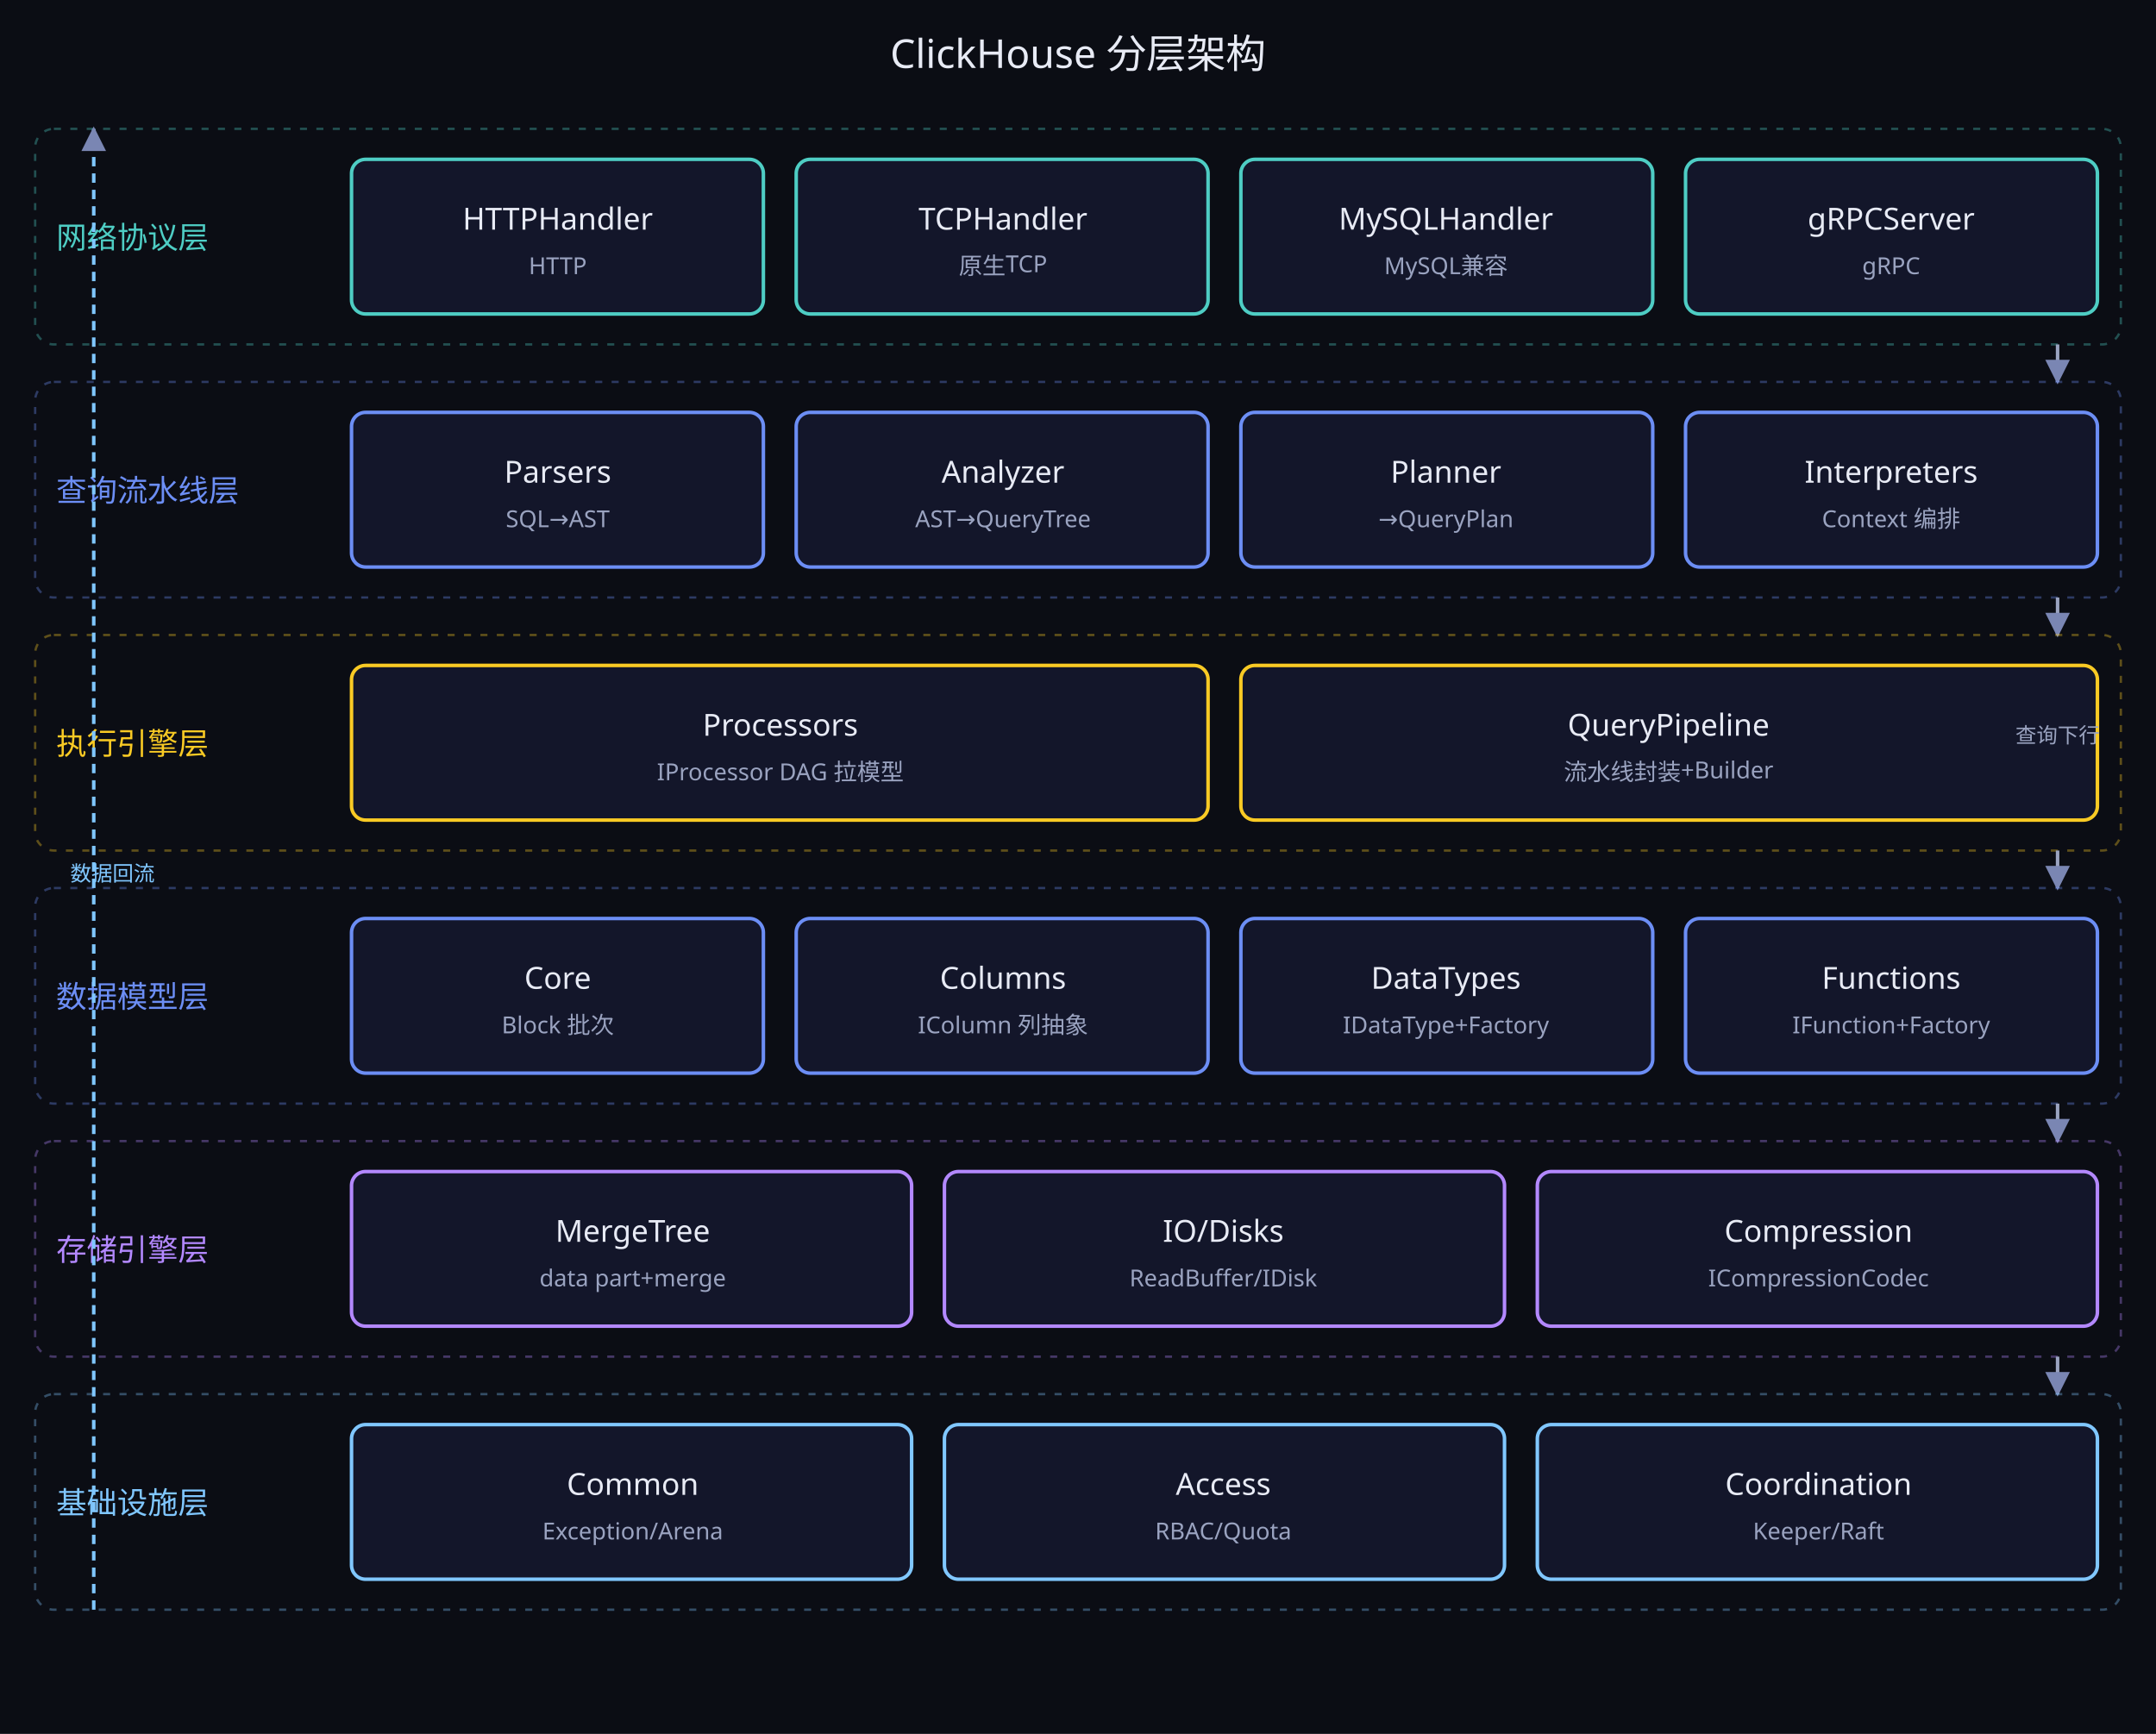
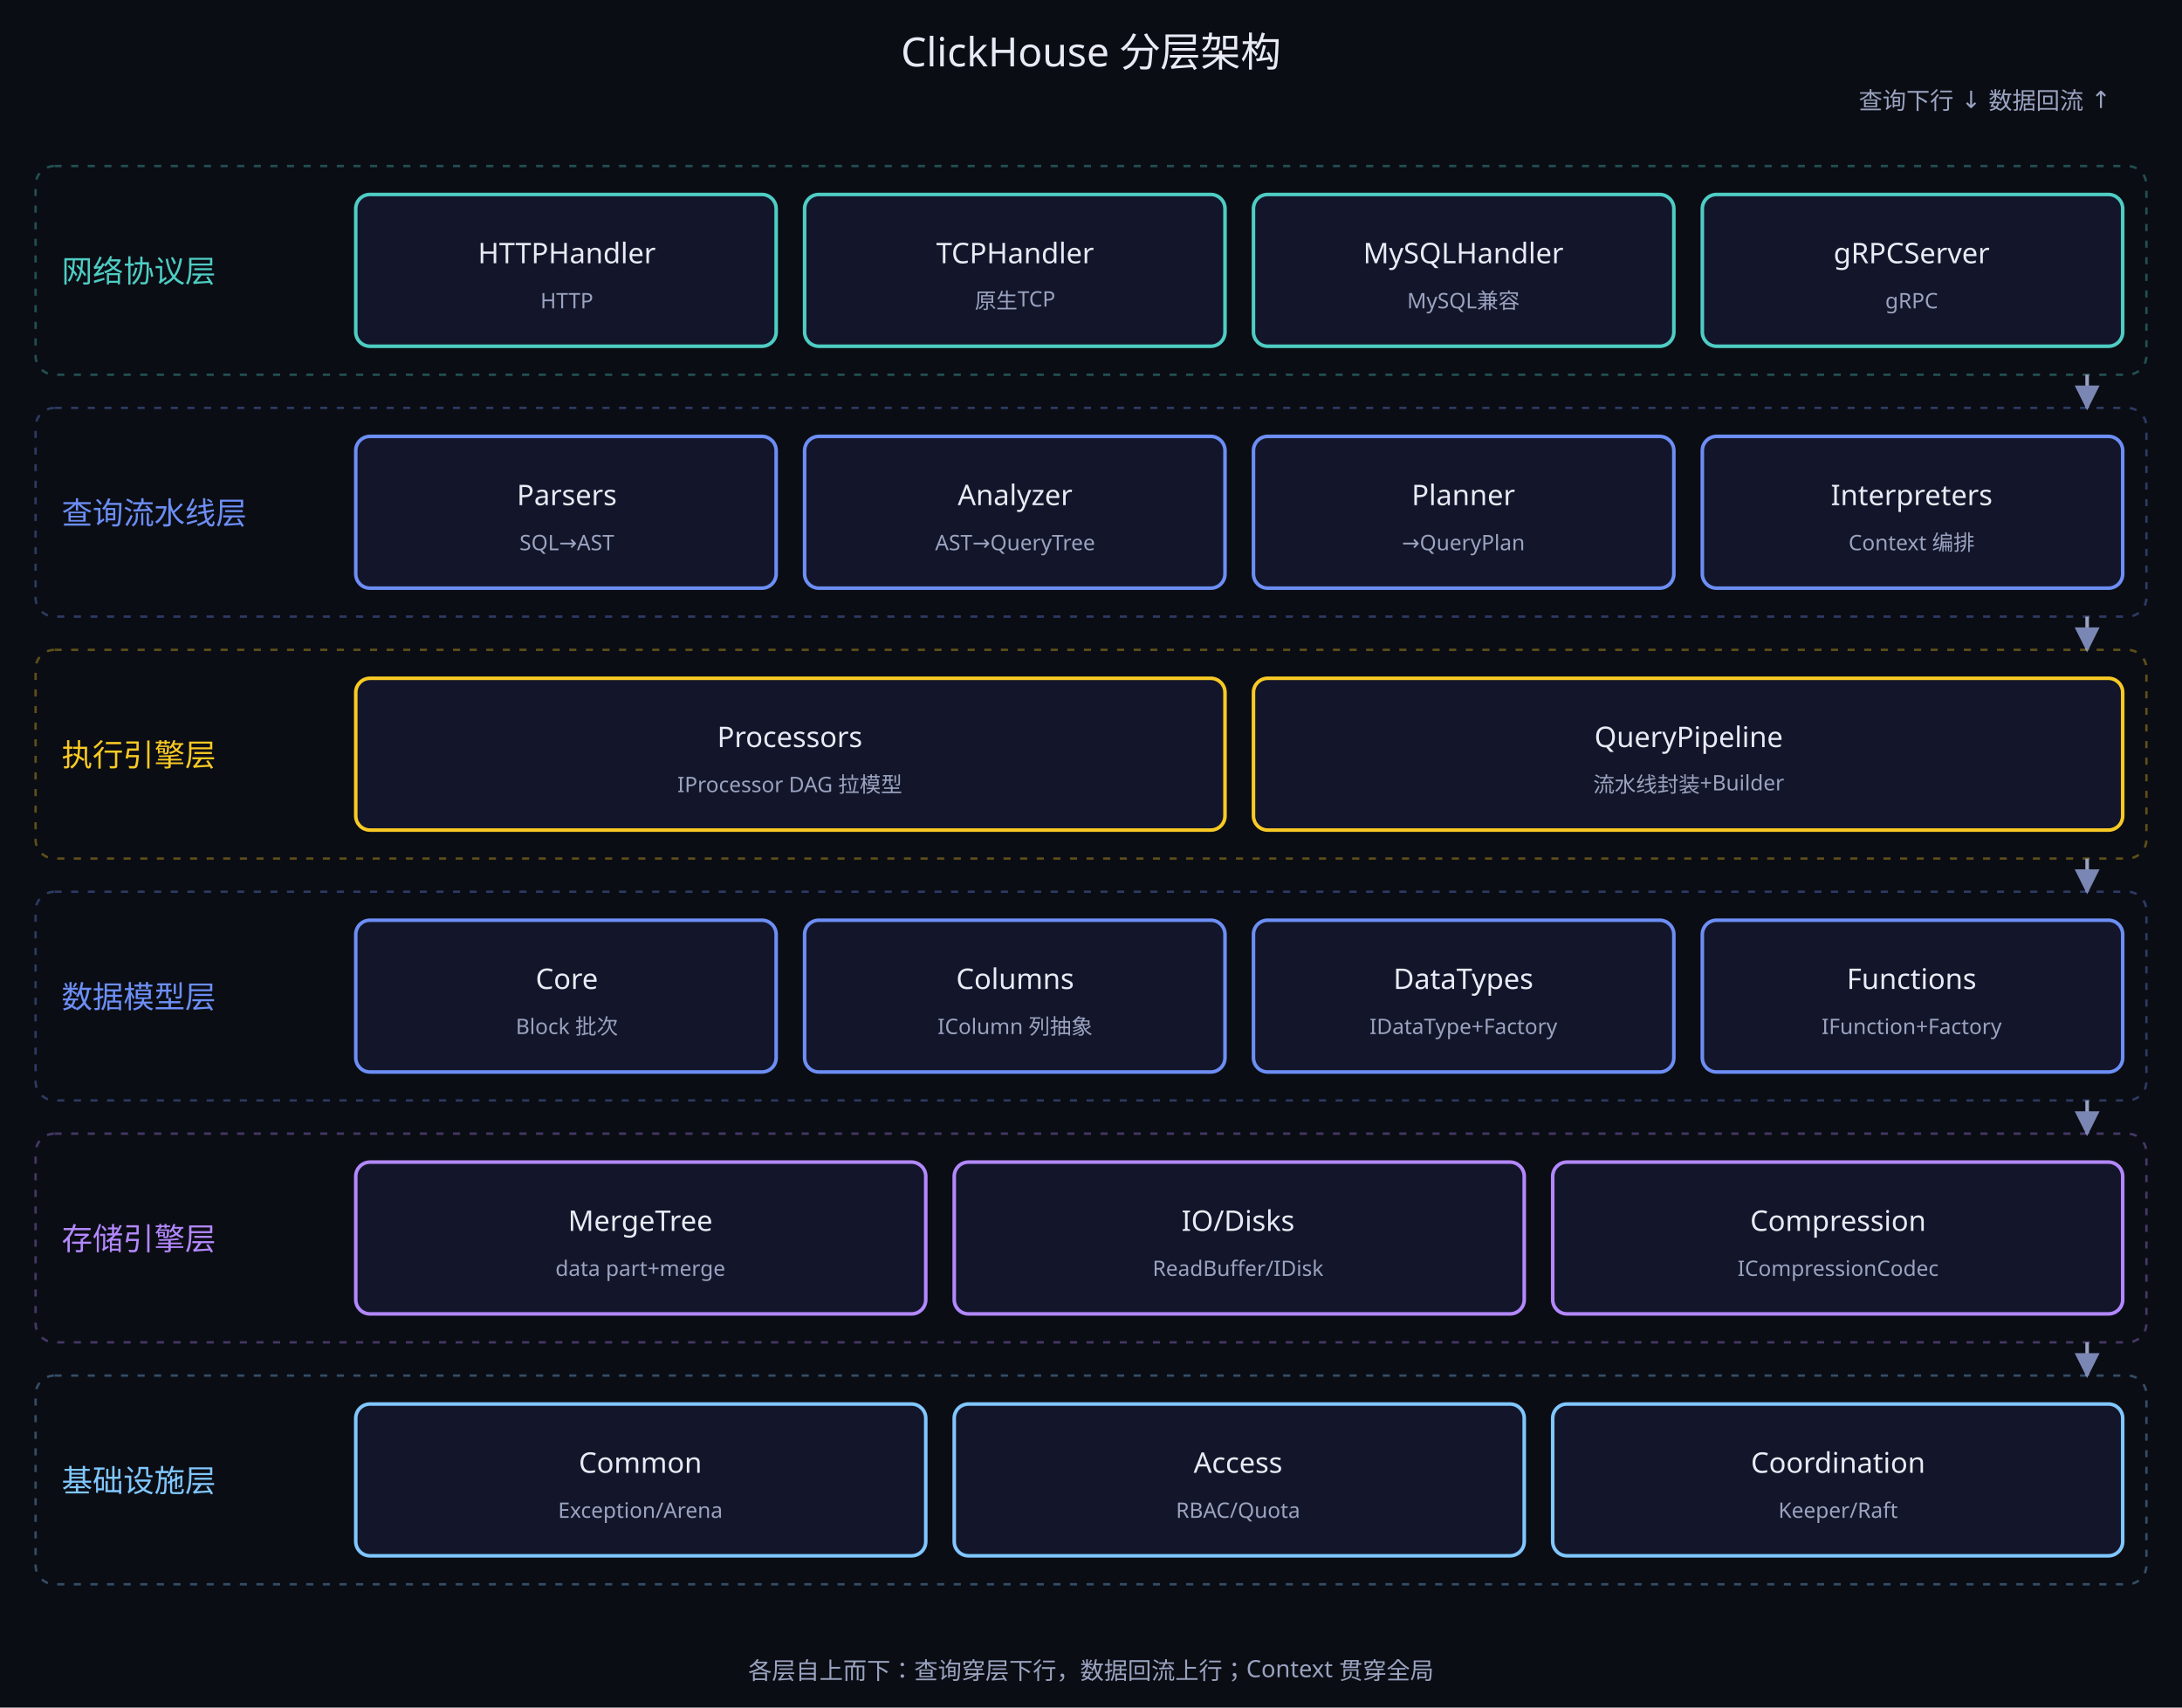
- <svg xmlns="http://www.w3.org/2000/svg" width="920" height="740" viewBox="0 0 920 740" font-family="system-ui, sans-serif">
-   <rect width="920" height="740" fill="#0b0d14" />
+ <svg xmlns="http://www.w3.org/2000/svg" width="920" height="720" viewBox="0 0 920 720" font-family="system-ui, sans-serif">
+   <rect width="920" height="720" fill="#0b0d14" />
  <defs>
    <marker id="arrow" viewBox="0 0 10 10" refX="9" refY="5" markerWidth="7" markerHeight="7" orient="auto">
      <path d="M0,0 L10,5 L0,10 z" fill="#7a86b3" />
    </marker>
    <marker id="arrowc" viewBox="0 0 10 10" refX="9" refY="5" markerWidth="7" markerHeight="7" orient="auto">
      <path d="M0,0 L10,5 L0,10 z" fill="#4ecdc4" />
    </marker>
    <marker id="arrowy" viewBox="0 0 10 10" refX="9" refY="5" markerWidth="7" markerHeight="7" orient="auto">
      <path d="M0,0 L10,5 L0,10 z" fill="#f9ca24" />
    </marker>
    <marker id="arrowp" viewBox="0 0 10 10" refX="9" refY="5" markerWidth="7" markerHeight="7" orient="auto">
      <path d="M0,0 L10,5 L0,10 z" fill="#b388ff" />
    </marker>
    <marker id="arrowb" viewBox="0 0 10 10" refX="9" refY="5" markerWidth="7" markerHeight="7" orient="auto">
      <path d="M0,0 L10,5 L0,10 z" fill="#6c8ef5" />
    </marker>
  </defs>
-   <text x="460.0" y="29" text-anchor="middle" fill="#e8ebf5" font-size="17">ClickHouse 分层架构</text>
-   <rect x="15" y="55" width="890" height="92" rx="8" fill="none" stroke="#4ecdc4" stroke-width="1" stroke-dasharray="3 4" opacity="0.35" />
-   <text x="24" y="106.0" text-anchor="start" fill="#4ecdc4" font-size="13">网络协议层</text>
-   <rect x="150.0" y="68" width="175.75" height="66" rx="6" fill="#13162a" stroke="#4ecdc4" stroke-width="1.5" />
-   <text x="238" y="98" text-anchor="middle" fill="#e8ebf5" font-size="13">HTTPHandler</text>
-   <text x="238" y="117" text-anchor="middle" fill="#9aa3c0" font-size="10">HTTP</text>
-   <rect x="339.75" y="68" width="175.75" height="66" rx="6" fill="#13162a" stroke="#4ecdc4" stroke-width="1.5" />
-   <text x="428" y="98" text-anchor="middle" fill="#e8ebf5" font-size="13">TCPHandler</text>
-   <text x="428" y="117" text-anchor="middle" fill="#9aa3c0" font-size="10">原生TCP</text>
-   <rect x="529.5" y="68" width="175.75" height="66" rx="6" fill="#13162a" stroke="#4ecdc4" stroke-width="1.5" />
-   <text x="617" y="98" text-anchor="middle" fill="#e8ebf5" font-size="13">MySQLHandler</text>
-   <text x="617" y="117" text-anchor="middle" fill="#9aa3c0" font-size="10">MySQL兼容</text>
-   <rect x="719.25" y="68" width="175.75" height="66" rx="6" fill="#13162a" stroke="#4ecdc4" stroke-width="1.5" />
-   <text x="807" y="98" text-anchor="middle" fill="#e8ebf5" font-size="13">gRPCServer</text>
-   <text x="807" y="117" text-anchor="middle" fill="#9aa3c0" font-size="10">gRPC</text>
-   <path d="M878,147 L878,163" fill="none" stroke="#9aa3c0" stroke-width="1.5" marker-end="url(#arrow)" />
-   <rect x="15" y="163" width="890" height="92" rx="8" fill="none" stroke="#6c8ef5" stroke-width="1" stroke-dasharray="3 4" opacity="0.35" />
-   <text x="24" y="214.0" text-anchor="start" fill="#6c8ef5" font-size="13">查询流水线层</text>
-   <rect x="150.0" y="176" width="175.75" height="66" rx="6" fill="#13162a" stroke="#6c8ef5" stroke-width="1.5" />
-   <text x="238" y="206" text-anchor="middle" fill="#e8ebf5" font-size="13">Parsers</text>
-   <text x="238" y="225" text-anchor="middle" fill="#9aa3c0" font-size="10">SQL→AST</text>
-   <rect x="339.75" y="176" width="175.75" height="66" rx="6" fill="#13162a" stroke="#6c8ef5" stroke-width="1.5" />
-   <text x="428" y="206" text-anchor="middle" fill="#e8ebf5" font-size="13">Analyzer</text>
-   <text x="428" y="225" text-anchor="middle" fill="#9aa3c0" font-size="10">AST→QueryTree</text>
-   <rect x="529.5" y="176" width="175.75" height="66" rx="6" fill="#13162a" stroke="#6c8ef5" stroke-width="1.5" />
-   <text x="617" y="206" text-anchor="middle" fill="#e8ebf5" font-size="13">Planner</text>
-   <text x="617" y="225" text-anchor="middle" fill="#9aa3c0" font-size="10">→QueryPlan</text>
-   <rect x="719.25" y="176" width="175.75" height="66" rx="6" fill="#13162a" stroke="#6c8ef5" stroke-width="1.5" />
-   <text x="807" y="206" text-anchor="middle" fill="#e8ebf5" font-size="13">Interpreters</text>
-   <text x="807" y="225" text-anchor="middle" fill="#9aa3c0" font-size="10">Context 编排</text>
-   <path d="M878,255 L878,271" fill="none" stroke="#9aa3c0" stroke-width="1.5" marker-end="url(#arrow)" />
-   <rect x="15" y="271" width="890" height="92" rx="8" fill="none" stroke="#f9ca24" stroke-width="1" stroke-dasharray="3 4" opacity="0.35" />
-   <text x="24" y="322.0" text-anchor="start" fill="#f9ca24" font-size="13">执行引擎层</text>
-   <rect x="150.0" y="284" width="365.5" height="66" rx="6" fill="#13162a" stroke="#f9ca24" stroke-width="1.5" />
-   <text x="333" y="314" text-anchor="middle" fill="#e8ebf5" font-size="13">Processors</text>
-   <text x="333" y="333" text-anchor="middle" fill="#9aa3c0" font-size="10">IProcessor DAG 拉模型</text>
-   <rect x="529.5" y="284" width="365.5" height="66" rx="6" fill="#13162a" stroke="#f9ca24" stroke-width="1.5" />
-   <text x="712" y="314" text-anchor="middle" fill="#e8ebf5" font-size="13">QueryPipeline</text>
-   <text x="712" y="333" text-anchor="middle" fill="#9aa3c0" font-size="10">流水线封装+Builder</text>
-   <path d="M878,363 L878,379" fill="none" stroke="#9aa3c0" stroke-width="1.5" marker-end="url(#arrow)" />
-   <rect x="15" y="379" width="890" height="92" rx="8" fill="none" stroke="#6c8ef5" stroke-width="1" stroke-dasharray="3 4" opacity="0.35" />
-   <text x="24" y="430.0" text-anchor="start" fill="#6c8ef5" font-size="13">数据模型层</text>
-   <rect x="150.0" y="392" width="175.75" height="66" rx="6" fill="#13162a" stroke="#6c8ef5" stroke-width="1.5" />
-   <text x="238" y="422" text-anchor="middle" fill="#e8ebf5" font-size="13">Core</text>
-   <text x="238" y="441" text-anchor="middle" fill="#9aa3c0" font-size="10">Block 批次</text>
-   <rect x="339.75" y="392" width="175.75" height="66" rx="6" fill="#13162a" stroke="#6c8ef5" stroke-width="1.5" />
-   <text x="428" y="422" text-anchor="middle" fill="#e8ebf5" font-size="13">Columns</text>
-   <text x="428" y="441" text-anchor="middle" fill="#9aa3c0" font-size="10">IColumn 列抽象</text>
-   <rect x="529.5" y="392" width="175.75" height="66" rx="6" fill="#13162a" stroke="#6c8ef5" stroke-width="1.5" />
-   <text x="617" y="422" text-anchor="middle" fill="#e8ebf5" font-size="13">DataTypes</text>
-   <text x="617" y="441" text-anchor="middle" fill="#9aa3c0" font-size="10">IDataType+Factory</text>
-   <rect x="719.25" y="392" width="175.75" height="66" rx="6" fill="#13162a" stroke="#6c8ef5" stroke-width="1.5" />
-   <text x="807" y="422" text-anchor="middle" fill="#e8ebf5" font-size="13">Functions</text>
-   <text x="807" y="441" text-anchor="middle" fill="#9aa3c0" font-size="10">IFunction+Factory</text>
-   <path d="M878,471 L878,487" fill="none" stroke="#9aa3c0" stroke-width="1.5" marker-end="url(#arrow)" />
-   <rect x="15" y="487" width="890" height="92" rx="8" fill="none" stroke="#b388ff" stroke-width="1" stroke-dasharray="3 4" opacity="0.35" />
-   <text x="24" y="538.0" text-anchor="start" fill="#b388ff" font-size="13">存储引擎层</text>
-   <rect x="150.0" y="500" width="239.0" height="66" rx="6" fill="#13162a" stroke="#b388ff" stroke-width="1.5" />
-   <text x="270" y="530" text-anchor="middle" fill="#e8ebf5" font-size="13">MergeTree</text>
-   <text x="270" y="549" text-anchor="middle" fill="#9aa3c0" font-size="10">data part+merge</text>
-   <rect x="403.0" y="500" width="239.0" height="66" rx="6" fill="#13162a" stroke="#b388ff" stroke-width="1.5" />
-   <text x="522" y="530" text-anchor="middle" fill="#e8ebf5" font-size="13">IO/Disks</text>
-   <text x="522" y="549" text-anchor="middle" fill="#9aa3c0" font-size="10">ReadBuffer/IDisk</text>
-   <rect x="656.0" y="500" width="239.0" height="66" rx="6" fill="#13162a" stroke="#b388ff" stroke-width="1.5" />
-   <text x="776" y="530" text-anchor="middle" fill="#e8ebf5" font-size="13">Compression</text>
-   <text x="776" y="549" text-anchor="middle" fill="#9aa3c0" font-size="10">ICompressionCodec</text>
-   <path d="M878,579 L878,595" fill="none" stroke="#9aa3c0" stroke-width="1.5" marker-end="url(#arrow)" />
-   <rect x="15" y="595" width="890" height="92" rx="8" fill="none" stroke="#80c7ff" stroke-width="1" stroke-dasharray="3 4" opacity="0.35" />
-   <text x="24" y="646.0" text-anchor="start" fill="#80c7ff" font-size="13">基础设施层</text>
-   <rect x="150.0" y="608" width="239.0" height="66" rx="6" fill="#13162a" stroke="#80c7ff" stroke-width="1.5" />
-   <text x="270" y="638" text-anchor="middle" fill="#e8ebf5" font-size="13">Common</text>
-   <text x="270" y="657" text-anchor="middle" fill="#9aa3c0" font-size="10">Exception/Arena</text>
-   <rect x="403.0" y="608" width="239.0" height="66" rx="6" fill="#13162a" stroke="#80c7ff" stroke-width="1.5" />
-   <text x="522" y="638" text-anchor="middle" fill="#e8ebf5" font-size="13">Access</text>
-   <text x="522" y="657" text-anchor="middle" fill="#9aa3c0" font-size="10">RBAC/Quota</text>
-   <rect x="656.0" y="608" width="239.0" height="66" rx="6" fill="#13162a" stroke="#80c7ff" stroke-width="1.5" />
-   <text x="776" y="638" text-anchor="middle" fill="#e8ebf5" font-size="13">Coordination</text>
-   <text x="776" y="657" text-anchor="middle" fill="#9aa3c0" font-size="10">Keeper/Raft</text>
-   <text x="878" y="317.0" text-anchor="middle" fill="#9aa3c0" font-size="9">查询
- 下行</text>
-   <path d="M40,687 L40,55" fill="none" stroke="#80c7ff" stroke-width="1.5" stroke-dasharray="4 3" marker-end="url(#arrow)" />
-   <text x="30" y="376.0" text-anchor="start" fill="#80c7ff" font-size="9">数据回流</text>
+   <text x="460.0" y="28" text-anchor="middle" fill="#e8ebf5" font-size="17">ClickHouse 分层架构</text>
+   <text x="890" y="46" text-anchor="end" fill="#9aa3c0" font-size="10">查询下行 ↓  数据回流 ↑</text>
+   <rect x="15" y="70" width="890" height="88" rx="8" fill="none" stroke="#4ecdc4" stroke-width="1" stroke-dasharray="3 4" opacity="0.35" />
+   <text x="26" y="119.0" text-anchor="start" fill="#4ecdc4" font-size="13">网络协议层</text>
+   <rect x="150.0" y="82" width="177.25" height="64" rx="6" fill="#13162a" stroke="#4ecdc4" stroke-width="1.5" />
+   <text x="239" y="111" text-anchor="middle" fill="#e8ebf5" font-size="12">HTTPHandler</text>
+   <text x="239" y="130" text-anchor="middle" fill="#9aa3c0" font-size="9">HTTP</text>
+   <rect x="339.25" y="82" width="177.25" height="64" rx="6" fill="#13162a" stroke="#4ecdc4" stroke-width="1.5" />
+   <text x="428" y="111" text-anchor="middle" fill="#e8ebf5" font-size="12">TCPHandler</text>
+   <text x="428" y="130" text-anchor="middle" fill="#9aa3c0" font-size="9">原生TCP</text>
+   <rect x="528.5" y="82" width="177.25" height="64" rx="6" fill="#13162a" stroke="#4ecdc4" stroke-width="1.5" />
+   <text x="617" y="111" text-anchor="middle" fill="#e8ebf5" font-size="12">MySQLHandler</text>
+   <text x="617" y="130" text-anchor="middle" fill="#9aa3c0" font-size="9">MySQL兼容</text>
+   <rect x="717.75" y="82" width="177.25" height="64" rx="6" fill="#13162a" stroke="#4ecdc4" stroke-width="1.5" />
+   <text x="806" y="111" text-anchor="middle" fill="#e8ebf5" font-size="12">gRPCServer</text>
+   <text x="806" y="130" text-anchor="middle" fill="#9aa3c0" font-size="9">gRPC</text>
+   <path d="M880,158 L880,172" fill="none" stroke="#9aa3c0" stroke-width="1.5" marker-end="url(#arrow)" />
+   <rect x="15" y="172" width="890" height="88" rx="8" fill="none" stroke="#6c8ef5" stroke-width="1" stroke-dasharray="3 4" opacity="0.35" />
+   <text x="26" y="221.0" text-anchor="start" fill="#6c8ef5" font-size="13">查询流水线层</text>
+   <rect x="150.0" y="184" width="177.25" height="64" rx="6" fill="#13162a" stroke="#6c8ef5" stroke-width="1.5" />
+   <text x="239" y="213" text-anchor="middle" fill="#e8ebf5" font-size="12">Parsers</text>
+   <text x="239" y="232" text-anchor="middle" fill="#9aa3c0" font-size="9">SQL→AST</text>
+   <rect x="339.25" y="184" width="177.25" height="64" rx="6" fill="#13162a" stroke="#6c8ef5" stroke-width="1.5" />
+   <text x="428" y="213" text-anchor="middle" fill="#e8ebf5" font-size="12">Analyzer</text>
+   <text x="428" y="232" text-anchor="middle" fill="#9aa3c0" font-size="9">AST→QueryTree</text>
+   <rect x="528.5" y="184" width="177.25" height="64" rx="6" fill="#13162a" stroke="#6c8ef5" stroke-width="1.5" />
+   <text x="617" y="213" text-anchor="middle" fill="#e8ebf5" font-size="12">Planner</text>
+   <text x="617" y="232" text-anchor="middle" fill="#9aa3c0" font-size="9">→QueryPlan</text>
+   <rect x="717.75" y="184" width="177.25" height="64" rx="6" fill="#13162a" stroke="#6c8ef5" stroke-width="1.5" />
+   <text x="806" y="213" text-anchor="middle" fill="#e8ebf5" font-size="12">Interpreters</text>
+   <text x="806" y="232" text-anchor="middle" fill="#9aa3c0" font-size="9">Context 编排</text>
+   <path d="M880,260 L880,274" fill="none" stroke="#9aa3c0" stroke-width="1.5" marker-end="url(#arrow)" />
+   <rect x="15" y="274" width="890" height="88" rx="8" fill="none" stroke="#f9ca24" stroke-width="1" stroke-dasharray="3 4" opacity="0.35" />
+   <text x="26" y="323.0" text-anchor="start" fill="#f9ca24" font-size="13">执行引擎层</text>
+   <rect x="150.0" y="286" width="366.5" height="64" rx="6" fill="#13162a" stroke="#f9ca24" stroke-width="1.5" />
+   <text x="333" y="315" text-anchor="middle" fill="#e8ebf5" font-size="12">Processors</text>
+   <text x="333" y="334" text-anchor="middle" fill="#9aa3c0" font-size="9">IProcessor DAG 拉模型</text>
+   <rect x="528.5" y="286" width="366.5" height="64" rx="6" fill="#13162a" stroke="#f9ca24" stroke-width="1.5" />
+   <text x="712" y="315" text-anchor="middle" fill="#e8ebf5" font-size="12">QueryPipeline</text>
+   <text x="712" y="334" text-anchor="middle" fill="#9aa3c0" font-size="9">流水线封装+Builder</text>
+   <path d="M880,362 L880,376" fill="none" stroke="#9aa3c0" stroke-width="1.5" marker-end="url(#arrow)" />
+   <rect x="15" y="376" width="890" height="88" rx="8" fill="none" stroke="#6c8ef5" stroke-width="1" stroke-dasharray="3 4" opacity="0.35" />
+   <text x="26" y="425.0" text-anchor="start" fill="#6c8ef5" font-size="13">数据模型层</text>
+   <rect x="150.0" y="388" width="177.25" height="64" rx="6" fill="#13162a" stroke="#6c8ef5" stroke-width="1.5" />
+   <text x="239" y="417" text-anchor="middle" fill="#e8ebf5" font-size="12">Core</text>
+   <text x="239" y="436" text-anchor="middle" fill="#9aa3c0" font-size="9">Block 批次</text>
+   <rect x="339.25" y="388" width="177.25" height="64" rx="6" fill="#13162a" stroke="#6c8ef5" stroke-width="1.5" />
+   <text x="428" y="417" text-anchor="middle" fill="#e8ebf5" font-size="12">Columns</text>
+   <text x="428" y="436" text-anchor="middle" fill="#9aa3c0" font-size="9">IColumn 列抽象</text>
+   <rect x="528.5" y="388" width="177.25" height="64" rx="6" fill="#13162a" stroke="#6c8ef5" stroke-width="1.5" />
+   <text x="617" y="417" text-anchor="middle" fill="#e8ebf5" font-size="12">DataTypes</text>
+   <text x="617" y="436" text-anchor="middle" fill="#9aa3c0" font-size="9">IDataType+Factory</text>
+   <rect x="717.75" y="388" width="177.25" height="64" rx="6" fill="#13162a" stroke="#6c8ef5" stroke-width="1.5" />
+   <text x="806" y="417" text-anchor="middle" fill="#e8ebf5" font-size="12">Functions</text>
+   <text x="806" y="436" text-anchor="middle" fill="#9aa3c0" font-size="9">IFunction+Factory</text>
+   <path d="M880,464 L880,478" fill="none" stroke="#9aa3c0" stroke-width="1.5" marker-end="url(#arrow)" />
+   <rect x="15" y="478" width="890" height="88" rx="8" fill="none" stroke="#b388ff" stroke-width="1" stroke-dasharray="3 4" opacity="0.35" />
+   <text x="26" y="527.0" text-anchor="start" fill="#b388ff" font-size="13">存储引擎层</text>
+   <rect x="150.0" y="490" width="240.333" height="64" rx="6" fill="#13162a" stroke="#b388ff" stroke-width="1.5" />
+   <text x="270" y="519" text-anchor="middle" fill="#e8ebf5" font-size="12">MergeTree</text>
+   <text x="270" y="538" text-anchor="middle" fill="#9aa3c0" font-size="9">data part+merge</text>
+   <rect x="402.333" y="490" width="240.333" height="64" rx="6" fill="#13162a" stroke="#b388ff" stroke-width="1.5" />
+   <text x="522" y="519" text-anchor="middle" fill="#e8ebf5" font-size="12">IO/Disks</text>
+   <text x="522" y="538" text-anchor="middle" fill="#9aa3c0" font-size="9">ReadBuffer/IDisk</text>
+   <rect x="654.667" y="490" width="240.333" height="64" rx="6" fill="#13162a" stroke="#b388ff" stroke-width="1.5" />
+   <text x="775" y="519" text-anchor="middle" fill="#e8ebf5" font-size="12">Compression</text>
+   <text x="775" y="538" text-anchor="middle" fill="#9aa3c0" font-size="9">ICompressionCodec</text>
+   <path d="M880,566 L880,580" fill="none" stroke="#9aa3c0" stroke-width="1.5" marker-end="url(#arrow)" />
+   <rect x="15" y="580" width="890" height="88" rx="8" fill="none" stroke="#80c7ff" stroke-width="1" stroke-dasharray="3 4" opacity="0.35" />
+   <text x="26" y="629.0" text-anchor="start" fill="#80c7ff" font-size="13">基础设施层</text>
+   <rect x="150.0" y="592" width="240.333" height="64" rx="6" fill="#13162a" stroke="#80c7ff" stroke-width="1.5" />
+   <text x="270" y="621" text-anchor="middle" fill="#e8ebf5" font-size="12">Common</text>
+   <text x="270" y="640" text-anchor="middle" fill="#9aa3c0" font-size="9">Exception/Arena</text>
+   <rect x="402.333" y="592" width="240.333" height="64" rx="6" fill="#13162a" stroke="#80c7ff" stroke-width="1.5" />
+   <text x="522" y="621" text-anchor="middle" fill="#e8ebf5" font-size="12">Access</text>
+   <text x="522" y="640" text-anchor="middle" fill="#9aa3c0" font-size="9">RBAC/Quota</text>
+   <rect x="654.667" y="592" width="240.333" height="64" rx="6" fill="#13162a" stroke="#80c7ff" stroke-width="1.5" />
+   <text x="775" y="621" text-anchor="middle" fill="#e8ebf5" font-size="12">Coordination</text>
+   <text x="775" y="640" text-anchor="middle" fill="#9aa3c0" font-size="9">Keeper/Raft</text>
+   <text x="460.0" y="708" text-anchor="middle" fill="#9aa3c0" font-size="10">各层自上而下：查询穿层下行，数据回流上行；Context 贯穿全局</text>
</svg>
